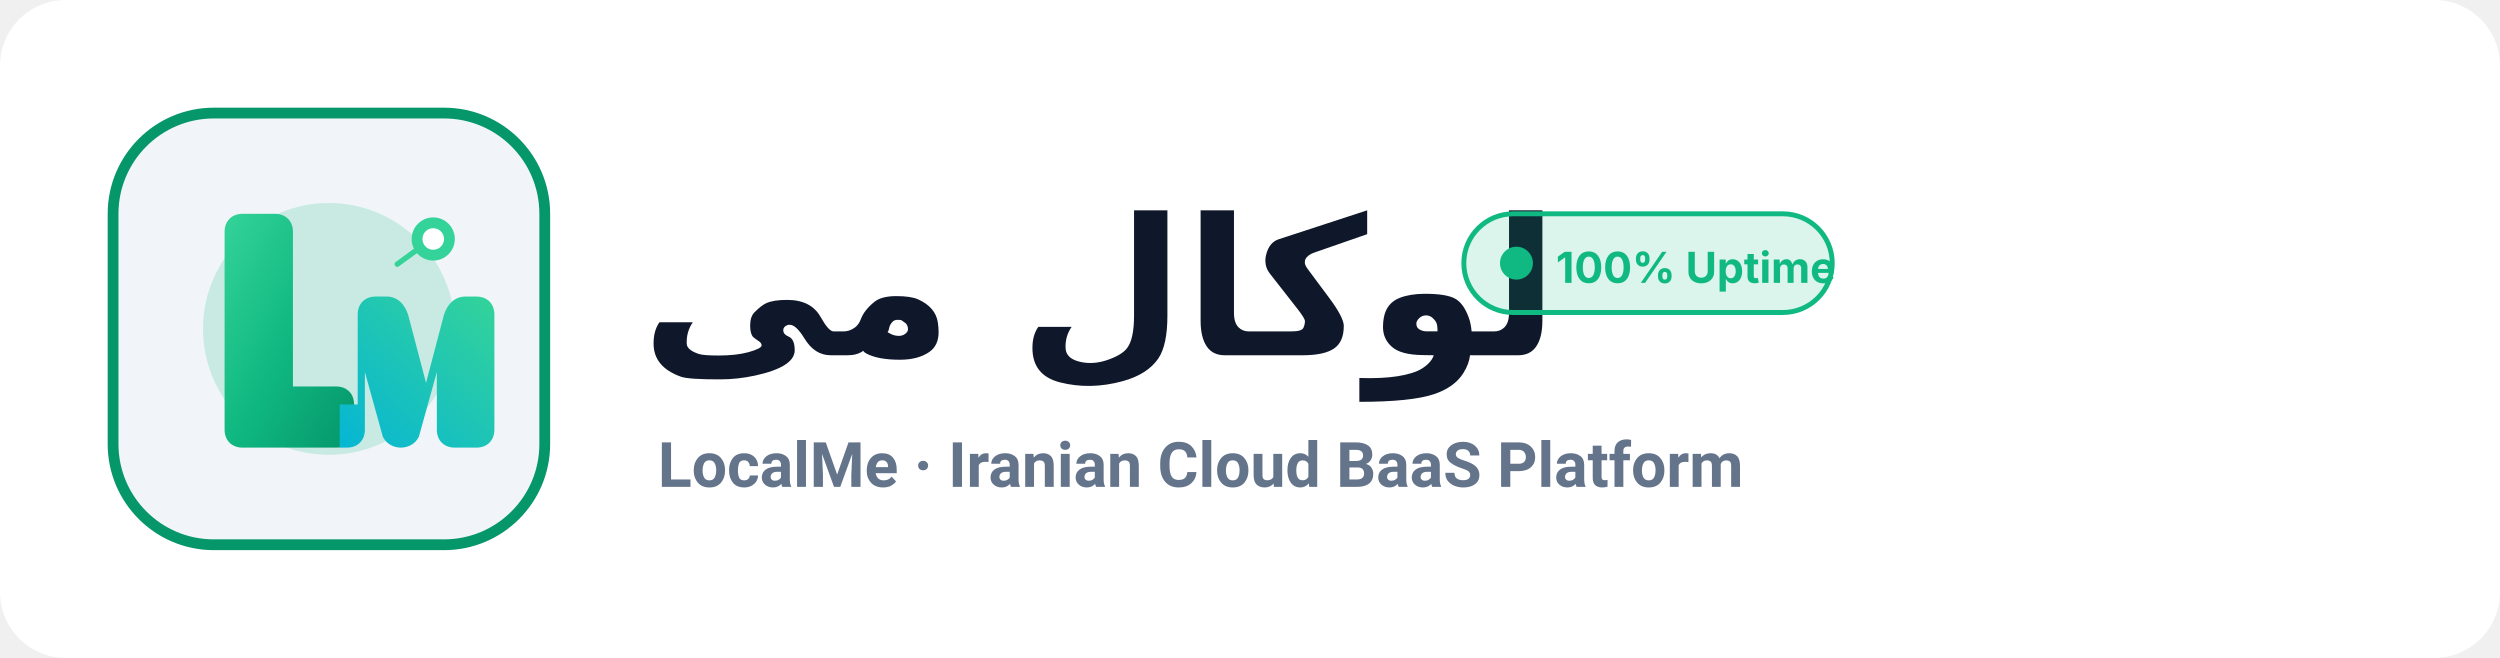
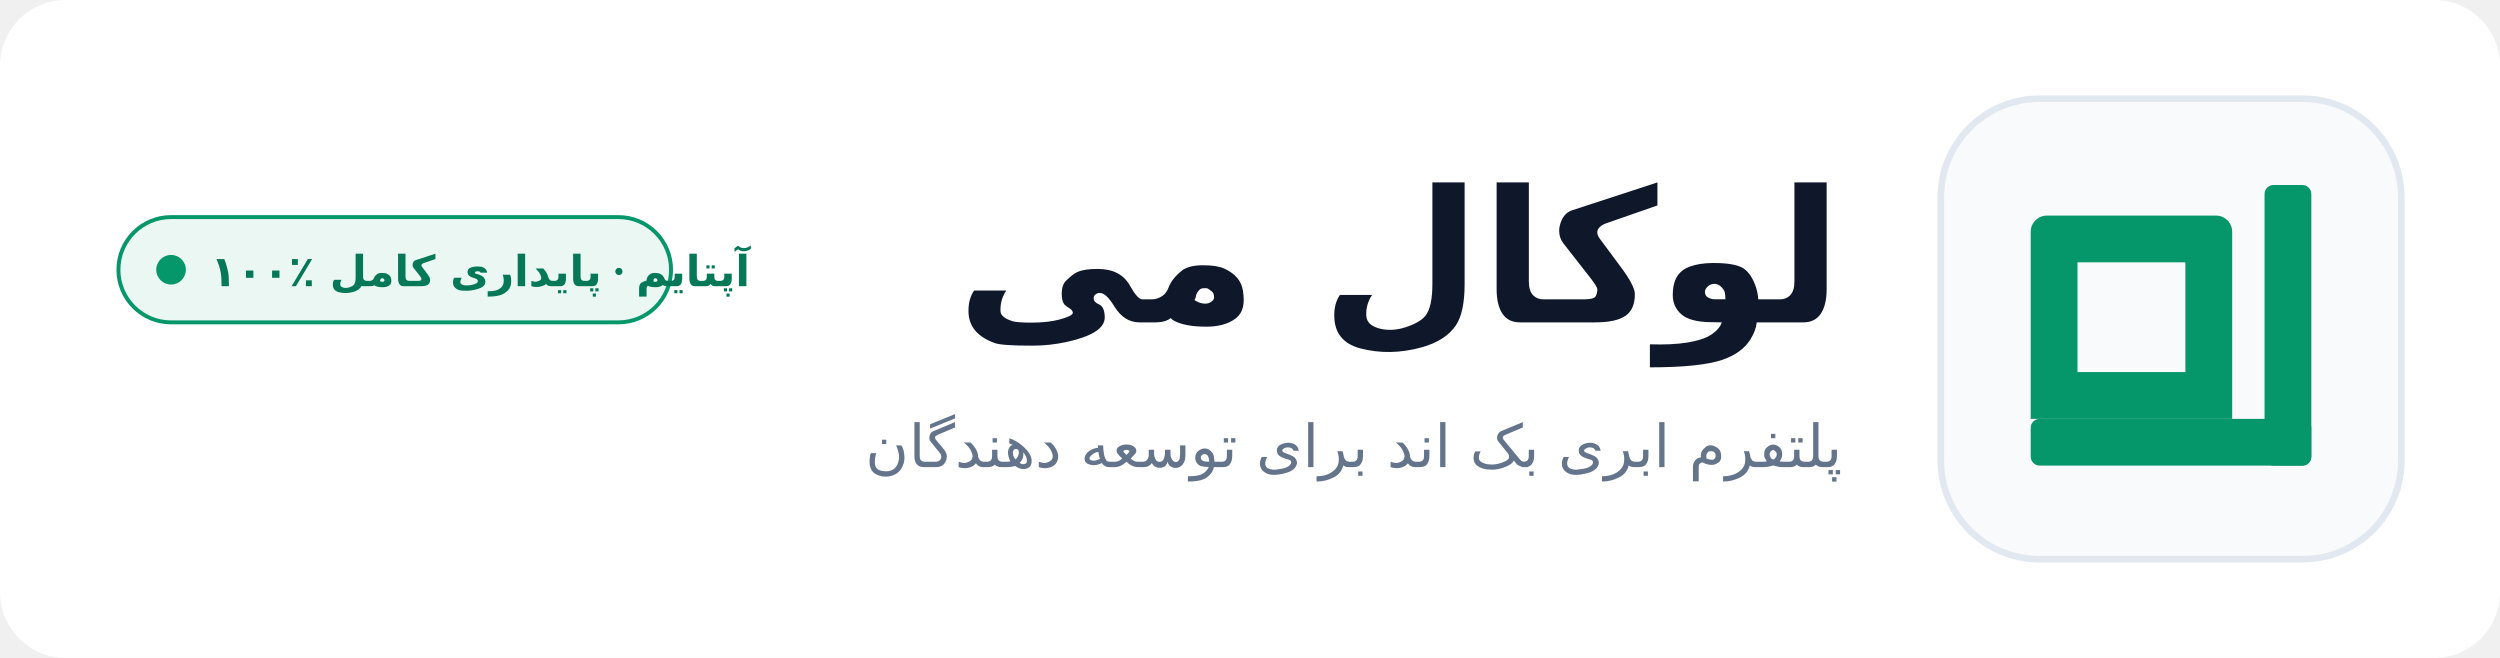
- <svg xmlns="http://www.w3.org/2000/svg" viewBox="0 0 760 200" width="100%" height="100%">
+ <svg xmlns="http://www.w3.org/2000/svg" viewBox="0 0 760 200" width="100%" height="100%" dir="rtl">
  <defs>
-     <linearGradient id="logoPrimaryGrad_0" x1="0%" y1="0%" x2="100%" y2="100%">
-       <stop offset="0%" stop-color="#34d399" />
-       <stop offset="50%" stop-color="#10b981" />
-       <stop offset="100%" stop-color="#059669" />
-     </linearGradient>
-     <linearGradient id="logoAccentGrad_0" x1="0%" y1="100%" x2="100%" y2="0%">
-       <stop offset="0%" stop-color="#06b6d4" />
-       <stop offset="100%" stop-color="#34d399" />
-     </linearGradient>
+     <style>
+       .brand-persian-title {
+         font-family: 'Vazirmatn', -apple-system, BlinkMacSystemFont, 'Segoe UI', Roboto, sans-serif;
+         font-size: 56px;
+         font-weight: 900;
+         fill: #0f172a;
+         text-anchor: end;
+       }
+       .brand-persian-sub {
+         font-family: 'Vazirmatn', -apple-system, BlinkMacSystemFont, 'Segoe UI', Roboto, sans-serif;
+         font-size: 18px;
+         font-weight: 500;
+         fill: #64748b;
+         text-anchor: end;
+       }
+       .brand-badge-text {
+         font-family: 'Vazirmatn', -apple-system, sans-serif;
+         font-size: 13px;
+         font-weight: 700;
+         fill: #047857;
+       }
+     </style>
  </defs>
  <rect width="760" height="200" fill="#ffffff" rx="20" />
-   <g transform="translate(30, 30) scale(0.2734)">
-     <rect x="16" y="16" width="480" height="480" rx="112" fill="#f1f5f9" stroke="#059669" stroke-width="12" />
-     <circle cx="256" cy="256" r="140" fill="#10b981" opacity="0.18" />
-     <path d="M 140 148 C 140 136 148 128 160 128 L 196 128 C 208 128 216 136 216 148 L 216 320 L 264 320 C 276 320 284 328 284 340 L 284 368 C 284 380 276 388 264 388 L 160 388 C 148 388 140 380 140 368 Z" fill="url(#logoPrimaryGrad_0)" />
-     <path d="M 288 240 C 288 228 296 220 308 220 L 320 220 C 332 220 340 228 344 240 L 364 316 L 384 240 C 388 228 396 220 408 220 L 420 220 C 432 220 440 228 440 240 L 440 368 C 440 380 432 388 420 388 L 396 388 C 384 388 376 380 376 368 L 376 304 L 356 376 C 352 384 344 388 336 388 C 328 388 320 384 316 376 L 296 304 L 296 368 C 296 380 288 388 276 388 L 268 388 L 268 340 L 288 340 Z" fill="url(#logoAccentGrad_0)" />
-     <circle cx="372" cy="156" r="24" fill="#34d399" />
-     <circle cx="372" cy="156" r="12" fill="#ffffff" />
-     <line x1="332" y1="184" x2="354" y2="168" stroke="#34d399" stroke-width="6" stroke-linecap="round" />
+   <g transform="translate(590, 30)">
+     <rect width="140" height="140" rx="30" fill="#f8fafc" stroke="#e2e8f0" stroke-width="2" />
+     <g transform="scale(0.2734)">
+       <rect x="360" y="96" width="52" height="312" rx="10" fill="#059669" />
+       <rect x="100" y="356" width="312" height="52" rx="10" fill="#059669" />
+       <path fill-rule="evenodd" fill="#059669" d="         M 100 148         C 100 138 108 130 118 130         L 306 130         C 316 130 324 138 324 148         L 324 356         L 100 356         Z         M 152 182         L 272 182         L 272 304         L 152 304         Z       " />
+     </g>
  </g>
-   <g transform="translate(195, 0)">
-     <text x="0" y="108" font-family="'Vazirmatn', -apple-system, BlinkMacSystemFont, 'Segoe UI', Roboto, sans-serif" font-weight="900" font-size="58" fill="#0f172a">لوکال می</text>
-     <text x="5" y="148" font-family="-apple-system, BlinkMacSystemFont, 'Segoe UI', Roboto, sans-serif" font-weight="600" font-size="19" fill="#64748b">LocalMe · Iranian Cloud BaaS Platform</text>
-     <rect x="250" y="65" width="112" height="30" rx="15" fill="#10b981" fill-opacity="0.15" stroke="#10b981" stroke-width="1.5" />
-     <circle cx="266" cy="80" r="5" fill="#10b981" />
-     <text x="278" y="86" font-family="-apple-system, sans-serif" font-weight="700" font-size="13" fill="#10b981">100% Uptime</text>
+   <g>
+     <text x="560" y="98" class="brand-persian-title">لوکال می</text>
+     <text x="560" y="142" class="brand-persian-sub">پلتفرم ابری بک اند برای توسعه دهندگان</text>
+     <rect x="36" y="66" width="168" height="32" rx="16" fill="rgba(5, 150, 105, 0.08)" stroke="#059669" stroke-width="1.2" />
+     <circle cx="52" cy="82" r="4.5" fill="#059669" />
+     <text x="64" y="87" class="brand-badge-text">۱۰۰٪ آپتایم · پایداری کامل</text>
  </g>
</svg>
